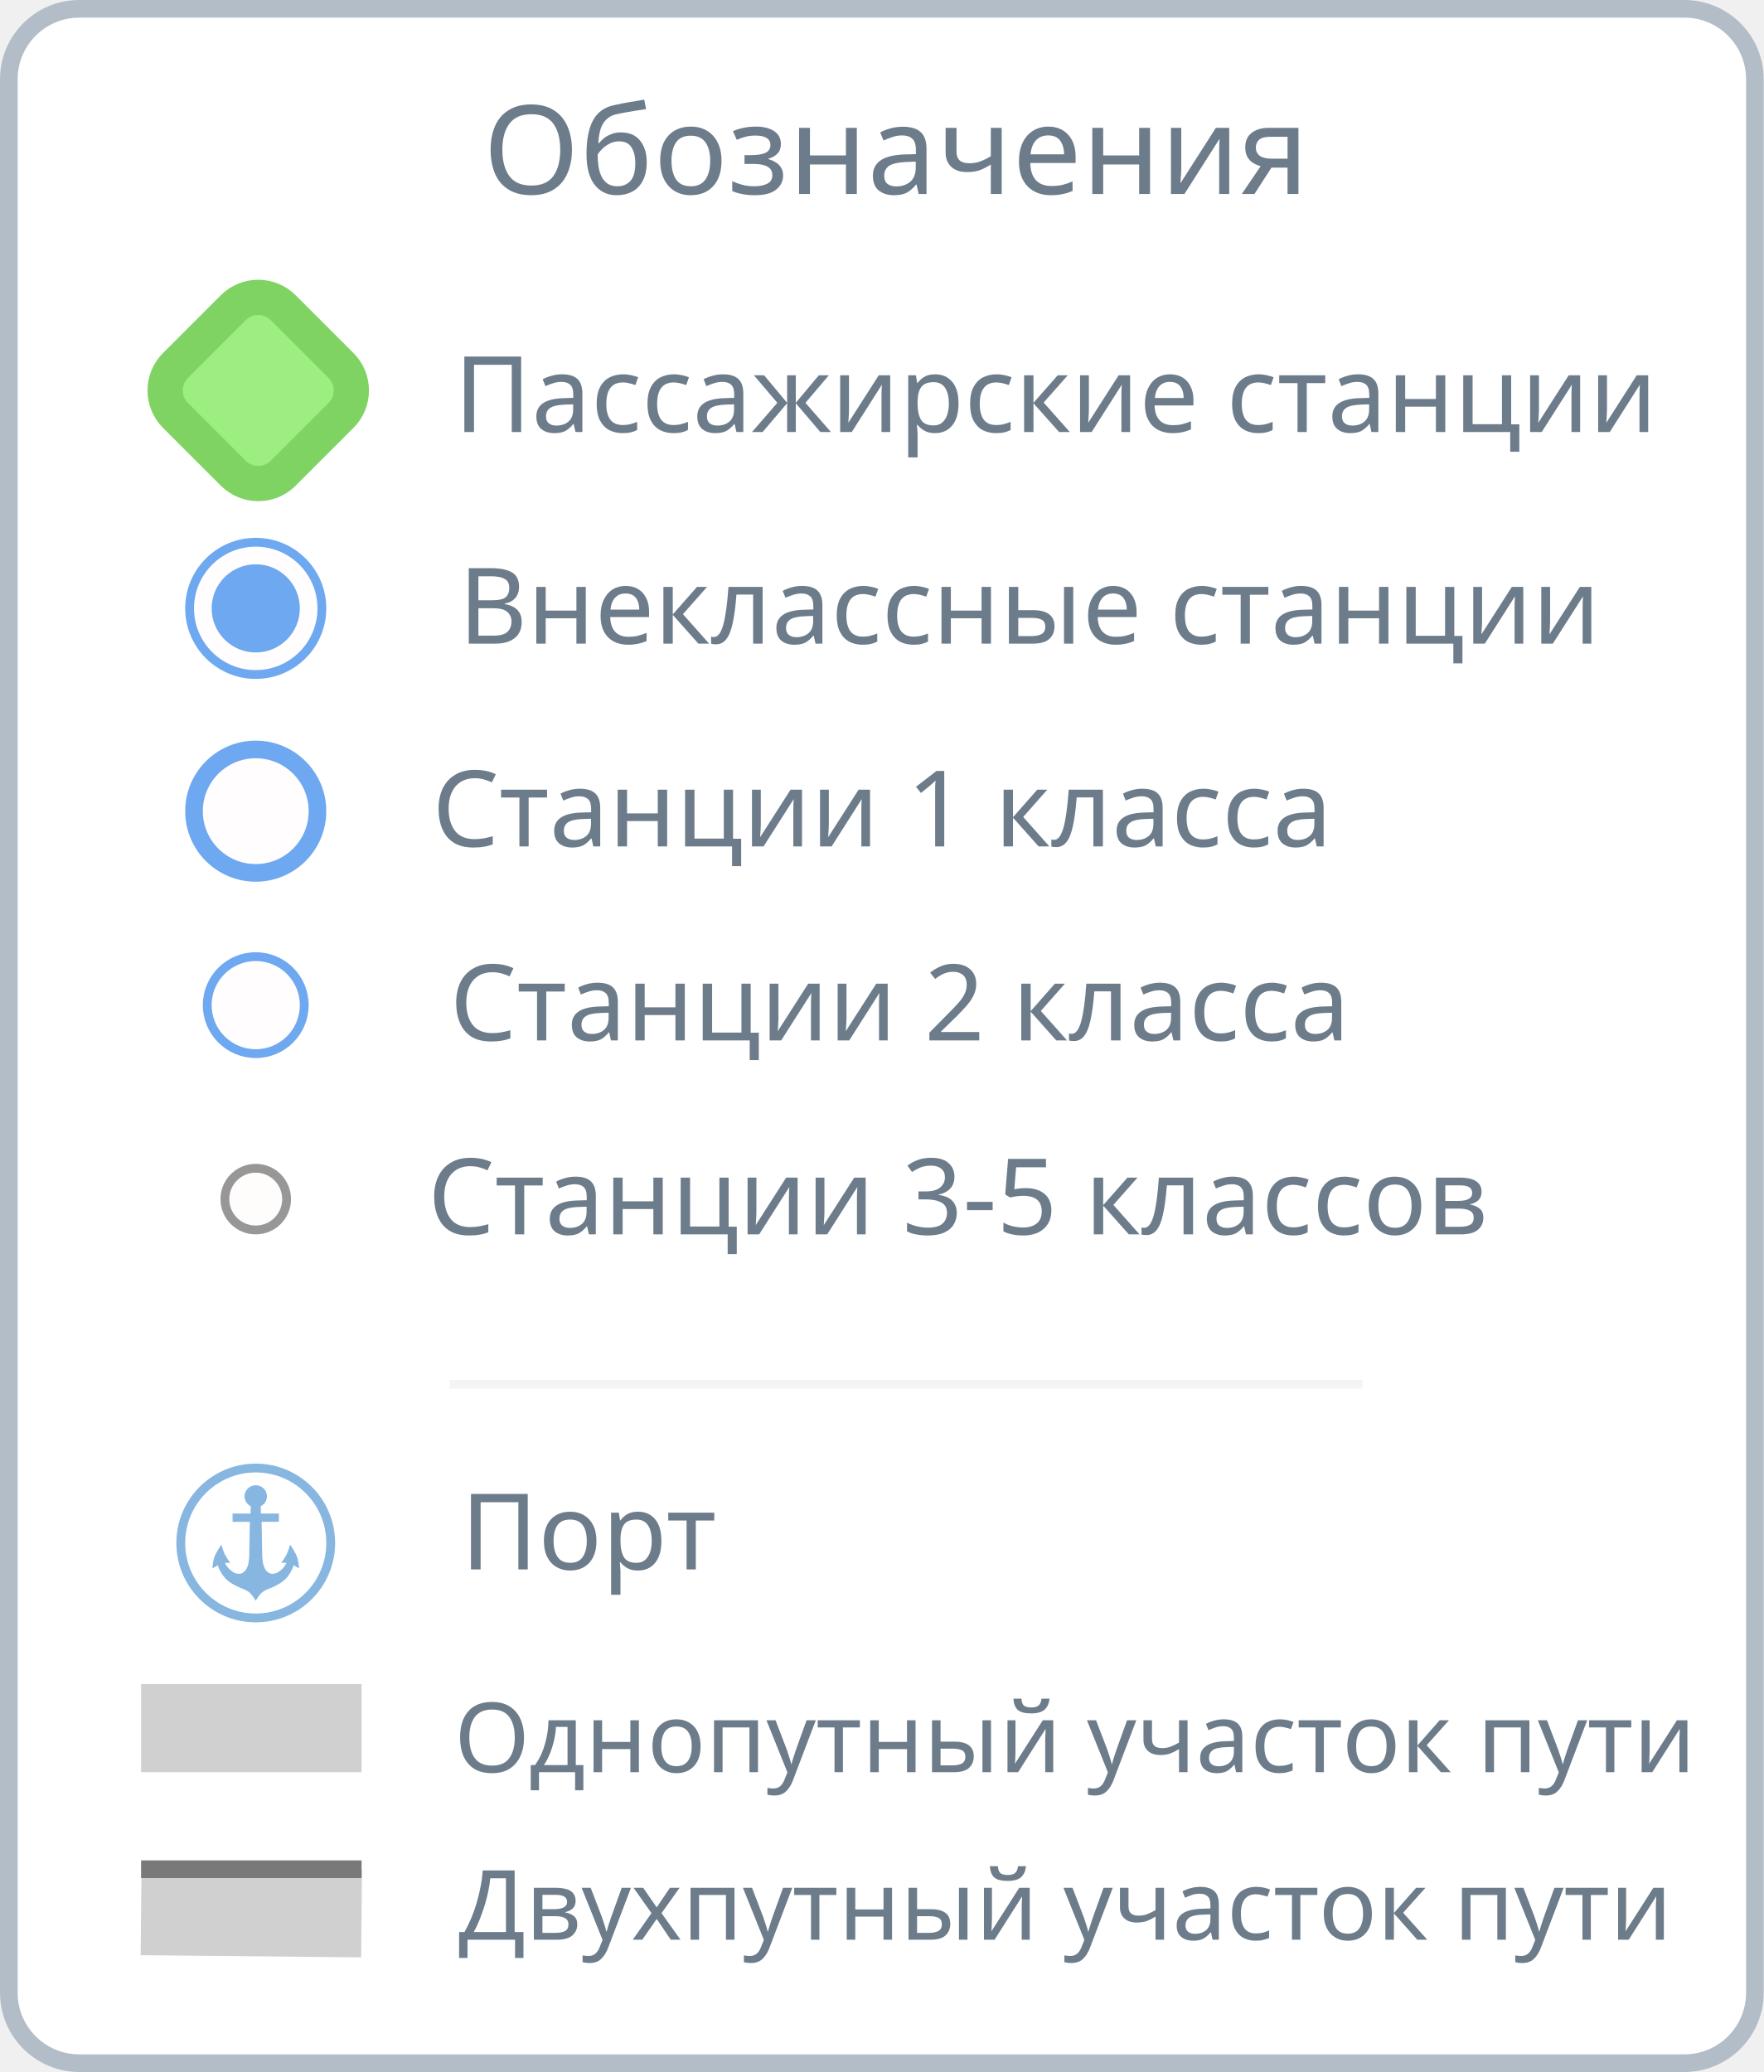
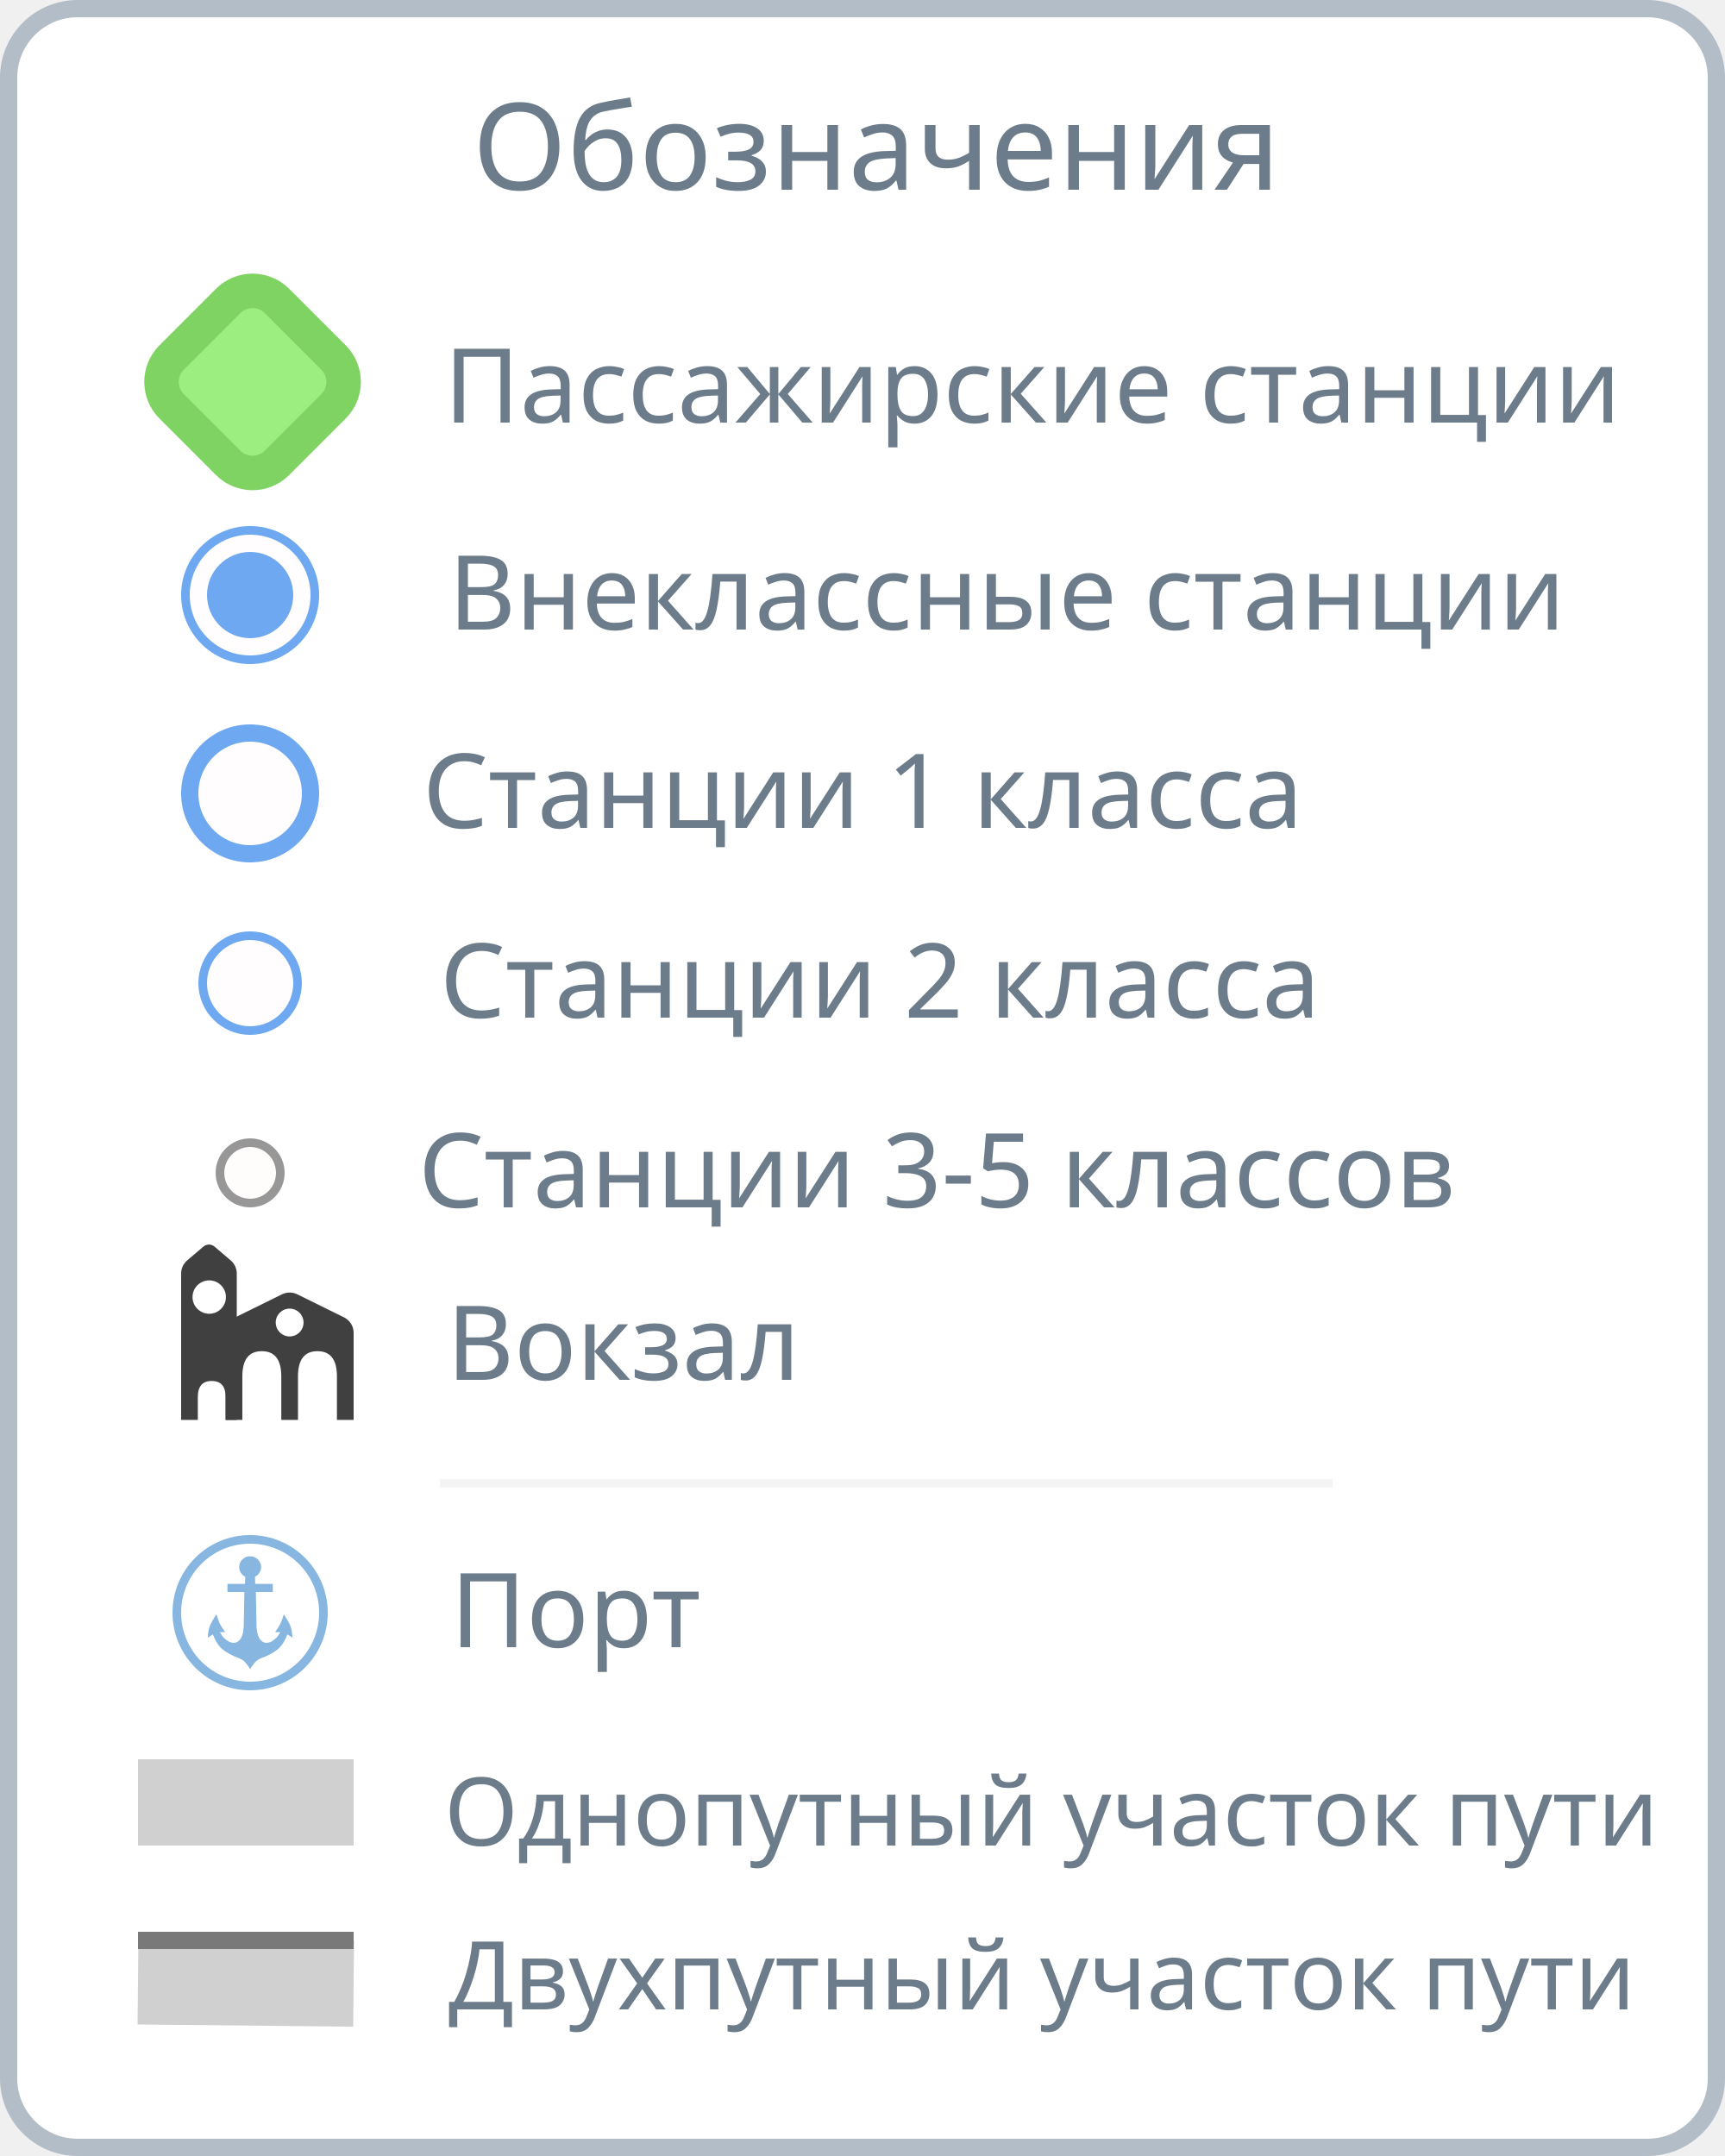
- <svg xmlns="http://www.w3.org/2000/svg" width="200px" height="235px" viewBox="0 0 200 235" version="1.1">
+ <svg xmlns="http://www.w3.org/2000/svg" width="200px" height="250px" viewBox="0 0 200 250" version="1.1">
  <g id="big_legend" stroke="none" stroke-width="1" fill="none" fill-rule="evenodd">
-     <rect id="Rectangle" stroke="#B3BDC7" stroke-width="2" fill="#FFFFFF" x="1" y="1" width="198" height="233" rx="8" />
-     <g id="Group-5" transform="translate(16, 209)">
+     <rect id="Rectangle" stroke="#B3BDC7" stroke-width="2" fill="#FFFFFF" x="1" y="1" width="198" height="248" rx="8" />
+     <g id="zd_vkz" transform="translate(21, 144)" fill="#404040">
+       <path d="M13.465,6.083 L18.885,8.755 C19.568,9.092 20,9.788 20,10.549 L20,20.645 L18.065,20.645 L18.065,15.599 C18.065,13.651 17.312,12.677 15.806,12.677 C14.301,12.677 13.548,13.651 13.548,15.599 L13.548,15.599 L13.548,20.645 L11.613,20.645 L11.613,15.599 C11.613,13.651 10.86,12.677 9.355,12.677 C7.849,12.677 7.097,13.651 7.097,15.599 L7.097,15.599 L7.097,20.645 L5.161,20.645 L5.161,9.305 L11.696,6.083 C12.254,5.808 12.908,5.808 13.465,6.083 Z M12.581,7.742 C11.69,7.742 10.968,8.464 10.968,9.355 C10.968,10.246 11.69,10.968 12.581,10.968 C13.471,10.968 14.194,10.246 14.194,9.355 C14.194,8.464 13.471,7.742 12.581,7.742 Z" id="Combined-Shape" />
+       <path d="M3.875,0.553 L5.749,2.151 C6.195,2.531 6.452,3.087 6.452,3.673 L6.452,20.645 L5.161,20.645 L5.161,18.003 C5.161,16.817 4.676,16.194 3.706,16.135 L3.548,16.13 C2.473,16.13 1.935,16.754 1.935,18.003 L1.935,18.003 L1.935,20.645 L0,20.645 L0,3.673 C8.16447282e-16,3.087 0.257,2.531 0.703,2.151 L2.577,0.553 C2.951,0.234 3.501,0.234 3.875,0.553 Z M3.258,4.466 C2.189,4.466 1.322,5.333 1.322,6.402 C1.322,7.471 2.189,8.337 3.258,8.337 C4.327,8.337 5.193,7.471 5.193,6.402 C5.193,5.333 4.327,4.466 3.258,4.466 Z" id="Combined-Shape" />
+     </g>
+     <text id="Вокзал" font-family="AvenirNext-Regular, Avenir Next" font-size="12" font-weight="normal" fill="#6D7C8A">
+       <tspan x="51.796" y="160">Вокзал</tspan>
+     </text>
+     <g id="Group-5" transform="translate(16, 222)">
      <text id="Двухпутный-участок-п" font-family="AvenirNext-Regular, Avenir Next" font-size="11" font-weight="normal" fill="#6D7C8A">
        <tspan x="36" y="11">Двухпутный участок пути</tspan>
      </text>
      <g id="Group" transform="translate(0, 2)">
        <line x1="25" y1="6" x2="0" y2="5.75" id="Path-5" stroke="#D0D0D0" stroke-width="10" />
        <line x1="25" y1="1" x2="7.89491929e-14" y2="1" id="Path-13" stroke="#797979" stroke-width="2" />
      </g>
    </g>
-     <g id="Group-3" transform="translate(16, 190)">
+     <g id="Group-3" transform="translate(16, 203)">
      <text id="Однопутный-участок-п" font-family="AvenirNext-Regular, Avenir Next" font-size="11" font-weight="normal" fill="#6D7C8A">
        <tspan x="35.5" y="11">Однопутный участок пути</tspan>
      </text>
      <line x1="25" y1="6" x2="-3.74700271e-16" y2="6" id="Path-5" stroke="#D0D0D0" stroke-width="10" />
    </g>
    <g id="Group-2" transform="translate(21, 61)">
      <circle id="Oval" stroke="#6EA8F0" fill="#FFFDFD" cx="8" cy="8" r="7.5" />
      <circle id="Oval" fill="#6EA8F0" cx="8" cy="8" r="5" />
    </g>
    <text id="Внеклассные-станции" font-family="AvenirNext-Regular, Avenir Next" font-size="12" font-weight="normal" fill="#6D7C8A">
      <tspan x="52" y="73">Внеклассные станции</tspan>
    </text>
    <circle id="Oval" stroke="#6EA8F0" stroke-width="2" fill="#FFFDFD" cx="29" cy="92" r="7" />
    <g id="st" transform="translate(23, 108)" fill="#FFFDFD" stroke="#6EA8F0">
      <circle id="Oval" cx="6" cy="6" r="5.5" />
    </g>
    <text id="Обозначения" font-family="AvenirNext-Medium, Avenir Next" font-size="14" font-weight="400" fill="#6D7C8A">
      <tspan x="54.776" y="22">Обозначения</tspan>
    </text>
    <text id="Станции-1-класса" font-family="AvenirNext-Regular, Avenir Next" font-size="12" font-weight="normal" fill="#6D7C8A">
      <tspan x="49" y="96"> Станции 1 класса</tspan>
    </text>
    <text id="Станции-2-класса" font-family="AvenirNext-Regular, Avenir Next" font-size="12" font-weight="normal" fill="#6D7C8A">
      <tspan x="51" y="118">Станции 2 класса</tspan>
    </text>
    <text id="Станции-3-5-классов" font-family="AvenirNext-Regular, Avenir Next" font-size="12" font-weight="normal" fill="#6D7C8A">
      <tspan x="48.5" y="140"> Станции 3-5 классов</tspan>
    </text>
    <path d="M33.921,35.648 L24.648,35.648 C23.544,35.648 22.544,36.096 21.82,36.82 C21.096,37.544 20.648,38.544 20.648,39.648 L20.648,48.921 C20.648,50.026 21.096,51.026 21.82,51.75 C22.544,52.473 23.544,52.921 24.648,52.921 L33.921,52.921 C35.026,52.921 36.026,52.473 36.75,51.75 C37.473,51.026 37.921,50.026 37.921,48.921 L37.921,39.648 C37.921,38.544 37.473,37.544 36.75,36.82 C36.026,36.096 35.026,35.648 33.921,35.648 Z" id="Rectangle" stroke="#7FD363" stroke-width="4" fill="#9DEE81" transform="translate(29.28473, 44.28473) rotate(-45) translate(-29.28473, -44.28473) " />
    <text id="Пассажирские-станции" font-family="AvenirNext-Regular, Avenir Next" font-size="12" font-weight="normal" fill="#6D7C8A">
      <tspan x="51.5" y="49">Пассажирские станции</tspan>
    </text>
    <text id="Порт" font-family="AvenirNext-Regular, Avenir Next" font-size="12" font-weight="normal" fill="#6D7C8A">
-       <tspan x="52.25" y="178">Порт</tspan>
+       <tspan x="52.25" y="191">Порт</tspan>
    </text>
    <circle id="Oval" stroke="#979797" fill="#FFFCFC" cx="29" cy="136" r="3.5" />
-     <g id="Group" transform="translate(20, 166)">
+     <g id="Group" transform="translate(20, 178)">
      <circle id="Oval" stroke="#87B6E0" fill="#FFFFFF" cx="9" cy="9" r="8.5" />
      <path d="M8.999,2.455 C9.702,2.455 10.271,3.016 10.271,3.708 C10.271,4.201 9.983,4.627 9.564,4.832 L9.591,5.663 L11.628,5.663 L11.628,6.6 L9.665,6.6 L9.742,10.656 C9.783,11.088 9.838,11.402 9.904,11.599 C9.97,11.796 10.06,11.97 10.174,12.121 C10.346,12.317 10.528,12.437 10.719,12.481 C10.91,12.525 11.155,12.488 11.454,12.368 C11.74,12.182 11.945,12.023 12.071,11.889 C12.196,11.756 12.341,11.543 12.505,11.252 L12.505,11.252 L11.896,11.252 C12.182,10.855 12.385,10.534 12.505,10.29 C12.625,10.046 12.759,9.679 12.908,9.19 C13.308,9.804 13.566,10.265 13.68,10.573 C13.794,10.881 13.87,11.32 13.909,11.889 L13.909,11.889 L13.312,11.524 C13.121,12.074 12.852,12.549 12.505,12.948 C12.158,13.347 11.589,13.723 10.797,14.075 C10.295,14.252 9.943,14.424 9.742,14.588 C9.541,14.753 9.293,15.072 8.999,15.545 L8.999,15.545 L8.999,15.542 L8.893,15.374 C8.646,14.993 8.434,14.731 8.258,14.587 C8.057,14.422 7.705,14.251 7.203,14.073 C6.411,13.721 5.842,13.346 5.495,12.947 C5.148,12.547 4.879,12.072 4.688,11.522 L4.091,11.888 C4.13,11.318 4.206,10.879 4.32,10.571 C4.434,10.263 4.692,9.803 5.092,9.189 C5.241,9.678 5.375,10.044 5.495,10.289 C5.615,10.533 5.818,10.854 6.104,11.25 L5.495,11.25 C5.659,11.542 5.804,11.754 5.929,11.888 C6.055,12.021 6.26,12.181 6.546,12.366 C6.845,12.486 7.09,12.524 7.281,12.48 C7.472,12.435 7.654,12.315 7.826,12.12 C7.94,11.969 8.03,11.795 8.096,11.598 C8.162,11.401 8.217,11.087 8.258,10.655 L8.335,6.599 L6.372,6.599 L6.372,5.661 L8.409,5.661 L8.436,4.832 C8.016,4.628 7.728,4.201 7.728,3.708 C7.728,3.016 8.297,2.455 8.999,2.455 Z" id="Combined-Shape" fill="#87B6E0" transform="translate(9, 9) scale(-1, 1) translate(-9, -9) " />
    </g>
-     <line x1="51" y1="157" x2="154.5" y2="157" id="Path-79" stroke="#F4F4F4" />
+     <line x1="51" y1="172" x2="154.5" y2="172" id="Path-79" stroke="#F4F4F4" />
  </g>
</svg>
